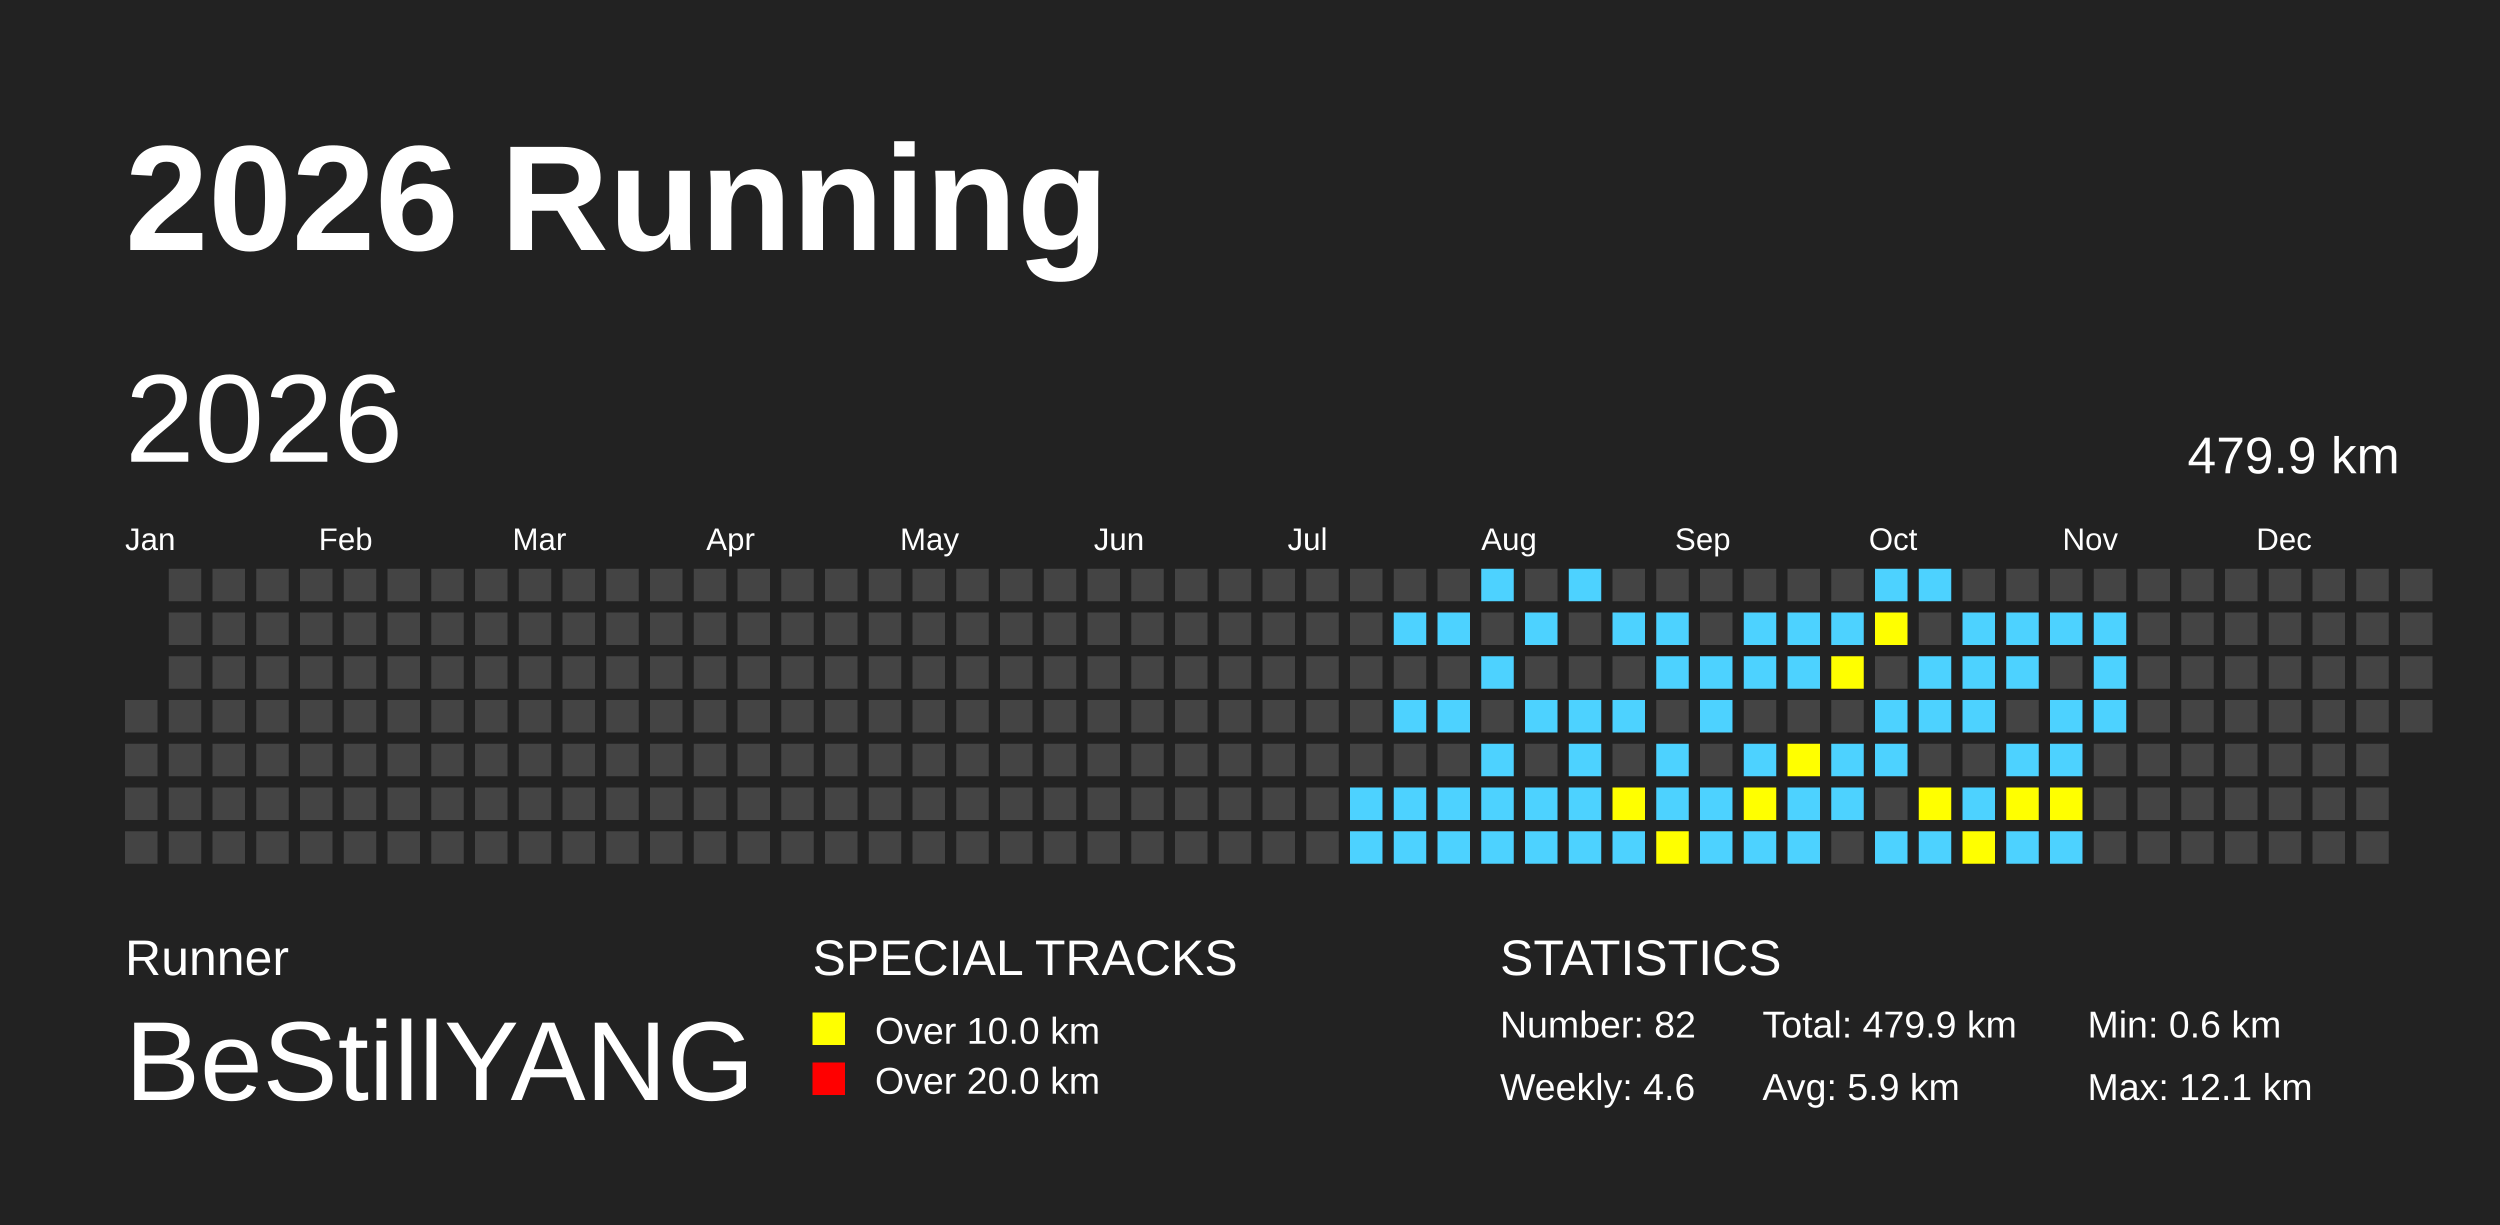
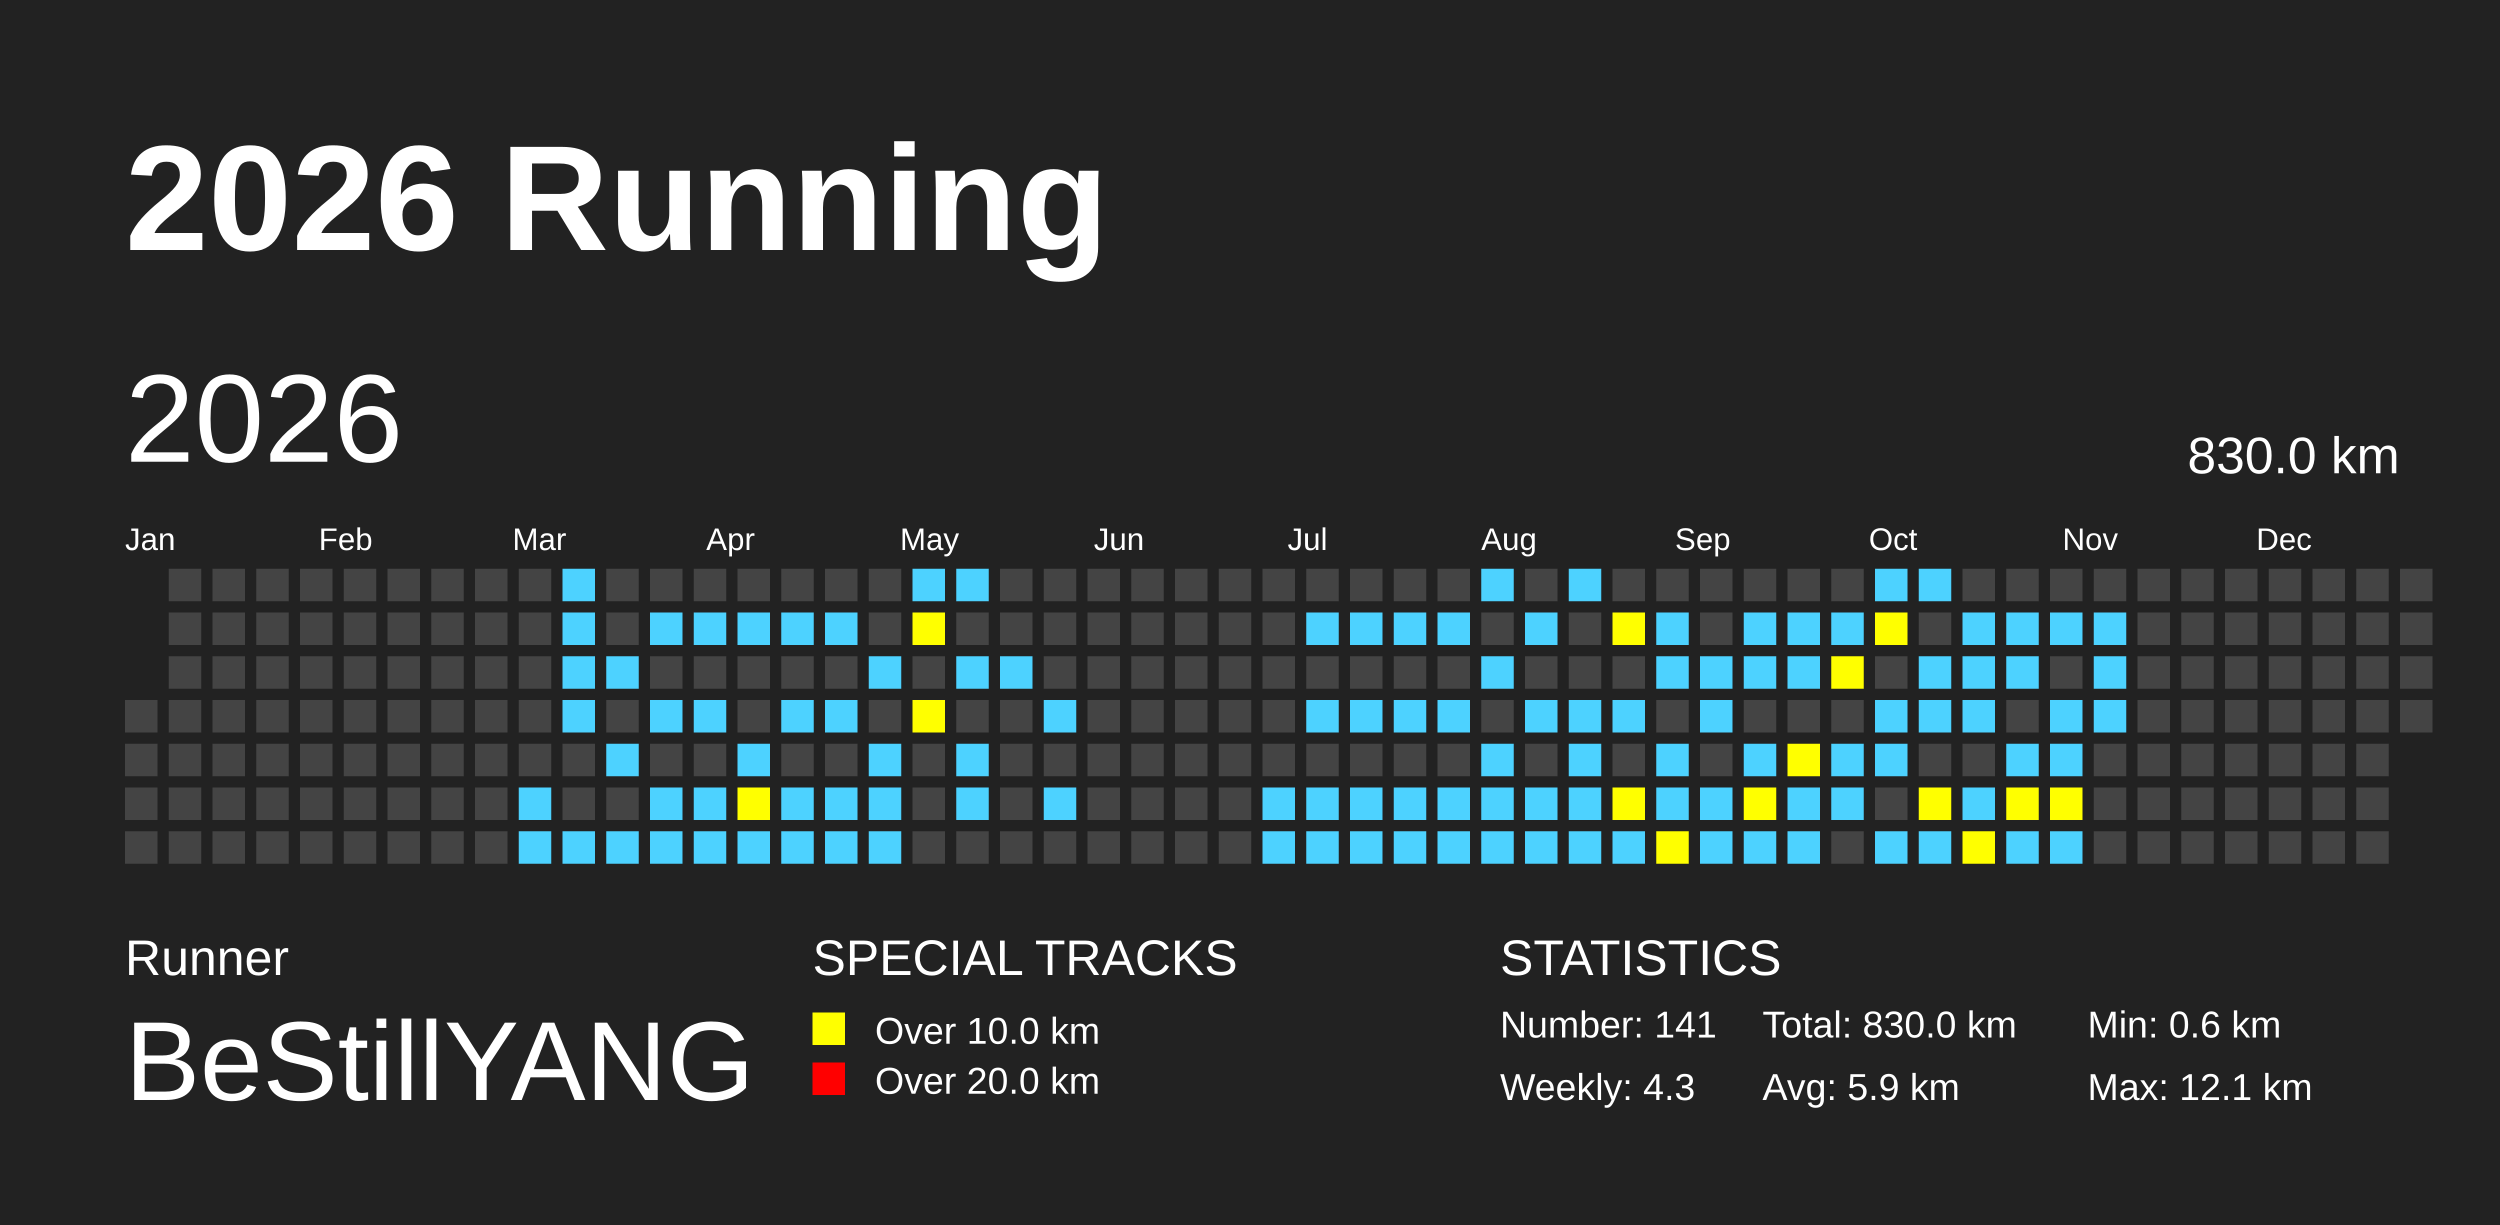
<svg xmlns="http://www.w3.org/2000/svg" baseProfile="full" height="98mm" version="1.1" viewBox="0,0,200,98" width="200mm">
  <defs>
    <pattern height="2" id="indoor-stripe" patternUnits="userSpaceOnUse" width="2">
      <line stroke="white" stroke-opacity="0.45" stroke-width="0.5" x1="0" x2="2" y1="2" y2="0" />
    </pattern>
  </defs>
  <rect fill="#222222" height="98" width="200" x="0" y="0" />
  <text fill="#FFFFFF" style="font-size:12px; font-family:Arial; font-weight:bold;" x="10" y="20">2026 Running</text>
  <text fill="#FFFFFF" style="font-size:4px; font-family:Arial" x="10" y="78">Runner</text>
  <text fill="#FFFFFF" style="font-size:9px; font-family:Arial" x="10" y="88">BeStillYANG</text>
  <text fill="#FFFFFF" style="font-size:4px; font-family:Arial" x="65" y="78">SPECIAL TRACKS</text>
  <rect fill="yellow" height="2.6" width="2.6" x="65" y="81" />
  <text fill="#FFFFFF" style="font-size:3px; font-family:Arial" x="70" y="83.5">Over 10.0 km</text>
  <rect fill="red" height="2.6" width="2.6" x="65" y="85" />
  <text fill="#FFFFFF" style="font-size:3px; font-family:Arial" x="70" y="87.5">Over 20.0 km</text>
  <text fill="#FFFFFF" style="font-size:4px; font-family:Arial" x="120" y="78">STATISTICS</text>
-   <text fill="#FFFFFF" style="font-size:3px; font-family:Arial" x="120" y="83">Number: 82</text>
-   <text fill="#FFFFFF" style="font-size:3px; font-family:Arial" x="120" y="88">Weekly: 4.6</text>
-   <text fill="#FFFFFF" style="font-size:3px; font-family:Arial" x="141" y="83">Total: 479.9 km</text>
+   <text fill="#FFFFFF" style="font-size:3px; font-family:Arial" x="120" y="83">Number: 141</text>
+   <text fill="#FFFFFF" style="font-size:3px; font-family:Arial" x="120" y="88">Weekly: 4.3</text>
+   <text fill="#FFFFFF" style="font-size:3px; font-family:Arial" x="141" y="83">Total: 830.0 km</text>
  <text fill="#FFFFFF" style="font-size:3px; font-family:Arial" x="141" y="88">Avg: 5.9 km</text>
  <text fill="#FFFFFF" style="font-size:3px; font-family:Arial" x="167" y="83">Min: 0.6 km</text>
  <text fill="#FFFFFF" style="font-size:3px; font-family:Arial" x="167" y="88">Max: 12.1 km</text>
  <text dominant-baseline="hanging" fill="#FFFFFF" style="font-size:10.0px; font-family:Arial;" x="10" y="30">2026</text>
-   <text dominant-baseline="hanging" fill="#FFFFFF" style="font-size:4.125px; font-family:Arial;" x="175" y="35">479.9 km</text>
+   <text dominant-baseline="hanging" fill="#FFFFFF" style="font-size:4.125px; font-family:Arial;" x="175" y="35">830.0 km</text>
  <text fill="#FFFFFF" style="font-size:2.5px; font-family:Arial" x="10.0" y="44">Jan</text>
  <text fill="#FFFFFF" style="font-size:2.5px; font-family:Arial" x="25.5" y="44">Feb</text>
  <text fill="#FFFFFF" style="font-size:2.5px; font-family:Arial" x="41.0" y="44">Mar</text>
  <text fill="#FFFFFF" style="font-size:2.5px; font-family:Arial" x="56.5" y="44">Apr</text>
  <text fill="#FFFFFF" style="font-size:2.5px; font-family:Arial" x="72.0" y="44">May</text>
  <text fill="#FFFFFF" style="font-size:2.5px; font-family:Arial" x="87.5" y="44">Jun</text>
  <text fill="#FFFFFF" style="font-size:2.5px; font-family:Arial" x="103.0" y="44">Jul</text>
  <text fill="#FFFFFF" style="font-size:2.5px; font-family:Arial" x="118.5" y="44">Aug</text>
  <text fill="#FFFFFF" style="font-size:2.5px; font-family:Arial" x="134.0" y="44">Sep</text>
  <text fill="#FFFFFF" style="font-size:2.5px; font-family:Arial" x="149.5" y="44">Oct</text>
  <text fill="#FFFFFF" style="font-size:2.5px; font-family:Arial" x="165.0" y="44">Nov</text>
  <text fill="#FFFFFF" style="font-size:2.5px; font-family:Arial" x="180.5" y="44">Dec</text>
  <rect fill="#444444" height="2.6" width="2.6" x="10.0" y="56.0" />
  <rect fill="#444444" height="2.6" width="2.6" x="10.0" y="59.5" />
  <rect fill="#444444" height="2.6" width="2.6" x="10.0" y="63.0" />
  <rect fill="#444444" height="2.6" width="2.6" x="10.0" y="66.5" />
  <rect fill="#444444" height="2.6" width="2.6" x="13.5" y="45.5" />
  <rect fill="#444444" height="2.6" width="2.6" x="13.5" y="49.0" />
  <rect fill="#444444" height="2.6" width="2.6" x="13.5" y="52.5" />
  <rect fill="#444444" height="2.6" width="2.6" x="13.5" y="56.0" />
  <rect fill="#444444" height="2.6" width="2.6" x="13.5" y="59.5" />
  <rect fill="#444444" height="2.6" width="2.6" x="13.5" y="63.0" />
  <rect fill="#444444" height="2.6" width="2.6" x="13.5" y="66.5" />
  <rect fill="#444444" height="2.6" width="2.6" x="17.0" y="45.5" />
  <rect fill="#444444" height="2.6" width="2.6" x="17.0" y="49.0" />
  <rect fill="#444444" height="2.6" width="2.6" x="17.0" y="52.5" />
  <rect fill="#444444" height="2.6" width="2.6" x="17.0" y="56.0" />
  <rect fill="#444444" height="2.6" width="2.6" x="17.0" y="59.5" />
  <rect fill="#444444" height="2.6" width="2.6" x="17.0" y="63.0" />
  <rect fill="#444444" height="2.6" width="2.6" x="17.0" y="66.5" />
  <rect fill="#444444" height="2.6" width="2.6" x="20.5" y="45.5" />
  <rect fill="#444444" height="2.6" width="2.6" x="20.5" y="49.0" />
  <rect fill="#444444" height="2.6" width="2.6" x="20.5" y="52.5" />
  <rect fill="#444444" height="2.6" width="2.6" x="20.5" y="56.0" />
  <rect fill="#444444" height="2.6" width="2.6" x="20.5" y="59.5" />
  <rect fill="#444444" height="2.6" width="2.6" x="20.5" y="63.0" />
  <rect fill="#444444" height="2.6" width="2.6" x="20.5" y="66.5" />
  <rect fill="#444444" height="2.6" width="2.6" x="24.0" y="45.5" />
  <rect fill="#444444" height="2.6" width="2.6" x="24.0" y="49.0" />
  <rect fill="#444444" height="2.6" width="2.6" x="24.0" y="52.5" />
  <rect fill="#444444" height="2.6" width="2.6" x="24.0" y="56.0" />
  <rect fill="#444444" height="2.6" width="2.6" x="24.0" y="59.5" />
  <rect fill="#444444" height="2.6" width="2.6" x="24.0" y="63.0" />
  <rect fill="#444444" height="2.6" width="2.6" x="24.0" y="66.5" />
  <rect fill="#444444" height="2.6" width="2.6" x="27.5" y="45.5" />
  <rect fill="#444444" height="2.6" width="2.6" x="27.5" y="49.0" />
  <rect fill="#444444" height="2.6" width="2.6" x="27.5" y="52.5" />
  <rect fill="#444444" height="2.6" width="2.6" x="27.5" y="56.0" />
  <rect fill="#444444" height="2.6" width="2.6" x="27.5" y="59.5" />
  <rect fill="#444444" height="2.6" width="2.6" x="27.5" y="63.0" />
  <rect fill="#444444" height="2.6" width="2.6" x="27.5" y="66.5" />
  <rect fill="#444444" height="2.6" width="2.6" x="31.0" y="45.5" />
  <rect fill="#444444" height="2.6" width="2.6" x="31.0" y="49.0" />
  <rect fill="#444444" height="2.6" width="2.6" x="31.0" y="52.5" />
  <rect fill="#444444" height="2.6" width="2.6" x="31.0" y="56.0" />
  <rect fill="#444444" height="2.6" width="2.6" x="31.0" y="59.5" />
  <rect fill="#444444" height="2.6" width="2.6" x="31.0" y="63.0" />
  <rect fill="#444444" height="2.6" width="2.6" x="31.0" y="66.5" />
  <rect fill="#444444" height="2.6" width="2.6" x="34.5" y="45.5" />
  <rect fill="#444444" height="2.6" width="2.6" x="34.5" y="49.0" />
  <rect fill="#444444" height="2.6" width="2.6" x="34.5" y="52.5" />
  <rect fill="#444444" height="2.6" width="2.6" x="34.5" y="56.0" />
  <rect fill="#444444" height="2.6" width="2.6" x="34.5" y="59.5" />
  <rect fill="#444444" height="2.6" width="2.6" x="34.5" y="63.0" />
  <rect fill="#444444" height="2.6" width="2.6" x="34.5" y="66.5" />
  <rect fill="#444444" height="2.6" width="2.6" x="38.0" y="45.5" />
  <rect fill="#444444" height="2.6" width="2.6" x="38.0" y="49.0" />
  <rect fill="#444444" height="2.6" width="2.6" x="38.0" y="52.5" />
  <rect fill="#444444" height="2.6" width="2.6" x="38.0" y="56.0" />
  <rect fill="#444444" height="2.6" width="2.6" x="38.0" y="59.5" />
  <rect fill="#444444" height="2.6" width="2.6" x="38.0" y="63.0" />
  <rect fill="#444444" height="2.6" width="2.6" x="38.0" y="66.5" />
  <rect fill="#444444" height="2.6" width="2.6" x="41.5" y="45.5" />
  <rect fill="#444444" height="2.6" width="2.6" x="41.5" y="49.0" />
  <rect fill="#444444" height="2.6" width="2.6" x="41.5" y="52.5" />
  <rect fill="#444444" height="2.6" width="2.6" x="41.5" y="56.0" />
  <rect fill="#444444" height="2.6" width="2.6" x="41.5" y="59.5" />
-   <rect fill="#444444" height="2.6" width="2.6" x="41.5" y="63.0" />
-   <rect fill="#444444" height="2.6" width="2.6" x="41.5" y="66.5" />
-   <rect fill="#444444" height="2.6" width="2.6" x="45.0" y="45.5" />
-   <rect fill="#444444" height="2.6" width="2.6" x="45.0" y="49.0" />
-   <rect fill="#444444" height="2.6" width="2.6" x="45.0" y="52.5" />
-   <rect fill="#444444" height="2.6" width="2.6" x="45.0" y="56.0" />
+   <rect fill="#4DD2FF" height="2.6" width="2.6" x="41.5" y="63.0" />
+   <rect fill="#4DD2FF" height="2.6" width="2.6" x="41.5" y="66.5" />
+   <rect fill="#4DD2FF" height="2.6" width="2.6" x="45.0" y="45.5" />
+   <rect fill="#4DD2FF" height="2.6" width="2.6" x="45.0" y="49.0" />
+   <rect fill="#4DD2FF" height="2.6" width="2.6" x="45.0" y="52.5" />
+   <rect fill="#4DD2FF" height="2.6" width="2.6" x="45.0" y="56.0" />
  <rect fill="#444444" height="2.6" width="2.6" x="45.0" y="59.5" />
  <rect fill="#444444" height="2.6" width="2.6" x="45.0" y="63.0" />
-   <rect fill="#444444" height="2.6" width="2.6" x="45.0" y="66.5" />
+   <rect fill="#4DD2FF" height="2.6" width="2.6" x="45.0" y="66.5" />
  <rect fill="#444444" height="2.6" width="2.6" x="48.5" y="45.5" />
  <rect fill="#444444" height="2.6" width="2.6" x="48.5" y="49.0" />
-   <rect fill="#444444" height="2.6" width="2.6" x="48.5" y="52.5" />
+   <rect fill="#4DD2FF" height="2.6" width="2.6" x="48.5" y="52.5" />
  <rect fill="#444444" height="2.6" width="2.6" x="48.5" y="56.0" />
-   <rect fill="#444444" height="2.6" width="2.6" x="48.5" y="59.5" />
+   <rect fill="#4DD2FF" height="2.6" width="2.6" x="48.5" y="59.5" />
  <rect fill="#444444" height="2.6" width="2.6" x="48.5" y="63.0" />
-   <rect fill="#444444" height="2.6" width="2.6" x="48.5" y="66.5" />
+   <rect fill="#4DD2FF" height="2.6" width="2.6" x="48.5" y="66.5" />
  <rect fill="#444444" height="2.6" width="2.6" x="52.0" y="45.5" />
-   <rect fill="#444444" height="2.6" width="2.6" x="52.0" y="49.0" />
+   <rect fill="#4DD2FF" height="2.6" width="2.6" x="52.0" y="49.0" />
  <rect fill="#444444" height="2.6" width="2.6" x="52.0" y="52.5" />
-   <rect fill="#444444" height="2.6" width="2.6" x="52.0" y="56.0" />
+   <rect fill="#4DD2FF" height="2.6" width="2.6" x="52.0" y="56.0" />
  <rect fill="#444444" height="2.6" width="2.6" x="52.0" y="59.5" />
-   <rect fill="#444444" height="2.6" width="2.6" x="52.0" y="63.0" />
-   <rect fill="#444444" height="2.6" width="2.6" x="52.0" y="66.5" />
+   <rect fill="#4DD2FF" height="2.6" width="2.6" x="52.0" y="63.0" />
+   <rect fill="#4DD2FF" height="2.6" width="2.6" x="52.0" y="66.5" />
  <rect fill="#444444" height="2.6" width="2.6" x="55.5" y="45.5" />
-   <rect fill="#444444" height="2.6" width="2.6" x="55.5" y="49.0" />
+   <rect fill="#4DD2FF" height="2.6" width="2.6" x="55.5" y="49.0" />
  <rect fill="#444444" height="2.6" width="2.6" x="55.5" y="52.5" />
-   <rect fill="#444444" height="2.6" width="2.6" x="55.5" y="56.0" />
+   <rect fill="#4DD2FF" height="2.6" width="2.6" x="55.5" y="56.0" />
  <rect fill="#444444" height="2.6" width="2.6" x="55.5" y="59.5" />
-   <rect fill="#444444" height="2.6" width="2.6" x="55.5" y="63.0" />
-   <rect fill="#444444" height="2.6" width="2.6" x="55.5" y="66.5" />
+   <rect fill="#4DD2FF" height="2.6" width="2.6" x="55.5" y="63.0" />
+   <rect fill="#4DD2FF" height="2.6" width="2.6" x="55.5" y="66.5" />
  <rect fill="#444444" height="2.6" width="2.6" x="59.0" y="45.5" />
-   <rect fill="#444444" height="2.6" width="2.6" x="59.0" y="49.0" />
+   <rect fill="#4DD2FF" height="2.6" width="2.6" x="59.0" y="49.0" />
  <rect fill="#444444" height="2.6" width="2.6" x="59.0" y="52.5" />
  <rect fill="#444444" height="2.6" width="2.6" x="59.0" y="56.0" />
-   <rect fill="#444444" height="2.6" width="2.6" x="59.0" y="59.5" />
-   <rect fill="#444444" height="2.6" width="2.6" x="59.0" y="63.0" />
-   <rect fill="#444444" height="2.6" width="2.6" x="59.0" y="66.5" />
+   <rect fill="#4DD2FF" height="2.6" width="2.6" x="59.0" y="59.5" />
+   <rect fill="yellow" height="2.6" width="2.6" x="59.0" y="63.0" />
+   <rect fill="#4DD2FF" height="2.6" width="2.6" x="59.0" y="66.5" />
  <rect fill="#444444" height="2.6" width="2.6" x="62.5" y="45.5" />
-   <rect fill="#444444" height="2.6" width="2.6" x="62.5" y="49.0" />
+   <rect fill="#4DD2FF" height="2.6" width="2.6" x="62.5" y="49.0" />
  <rect fill="#444444" height="2.6" width="2.6" x="62.5" y="52.5" />
-   <rect fill="#444444" height="2.6" width="2.6" x="62.5" y="56.0" />
+   <rect fill="#4DD2FF" height="2.6" width="2.6" x="62.5" y="56.0" />
  <rect fill="#444444" height="2.6" width="2.6" x="62.5" y="59.5" />
-   <rect fill="#444444" height="2.6" width="2.6" x="62.5" y="63.0" />
-   <rect fill="#444444" height="2.6" width="2.6" x="62.5" y="66.5" />
+   <rect fill="#4DD2FF" height="2.6" width="2.6" x="62.5" y="63.0" />
+   <rect fill="#4DD2FF" height="2.6" width="2.6" x="62.5" y="66.5" />
  <rect fill="#444444" height="2.6" width="2.6" x="66.0" y="45.5" />
-   <rect fill="#444444" height="2.6" width="2.6" x="66.0" y="49.0" />
+   <rect fill="#4DD2FF" height="2.6" width="2.6" x="66.0" y="49.0" />
  <rect fill="#444444" height="2.6" width="2.6" x="66.0" y="52.5" />
-   <rect fill="#444444" height="2.6" width="2.6" x="66.0" y="56.0" />
+   <rect fill="#4DD2FF" height="2.6" width="2.6" x="66.0" y="56.0" />
  <rect fill="#444444" height="2.6" width="2.6" x="66.0" y="59.5" />
-   <rect fill="#444444" height="2.6" width="2.6" x="66.0" y="63.0" />
-   <rect fill="#444444" height="2.6" width="2.6" x="66.0" y="66.5" />
+   <rect fill="#4DD2FF" height="2.6" width="2.6" x="66.0" y="63.0" />
+   <rect fill="#4DD2FF" height="2.6" width="2.6" x="66.0" y="66.5" />
  <rect fill="#444444" height="2.6" width="2.6" x="69.5" y="45.5" />
  <rect fill="#444444" height="2.6" width="2.6" x="69.5" y="49.0" />
-   <rect fill="#444444" height="2.6" width="2.6" x="69.5" y="52.5" />
+   <rect fill="#4DD2FF" height="2.6" width="2.6" x="69.5" y="52.5" />
  <rect fill="#444444" height="2.6" width="2.6" x="69.5" y="56.0" />
-   <rect fill="#444444" height="2.6" width="2.6" x="69.5" y="59.5" />
-   <rect fill="#444444" height="2.6" width="2.6" x="69.5" y="63.0" />
-   <rect fill="#444444" height="2.6" width="2.6" x="69.5" y="66.5" />
-   <rect fill="#444444" height="2.6" width="2.6" x="73.0" y="45.5" />
-   <rect fill="#444444" height="2.6" width="2.6" x="73.0" y="49.0" />
+   <rect fill="#4DD2FF" height="2.6" width="2.6" x="69.5" y="59.5" />
+   <rect fill="#4DD2FF" height="2.6" width="2.6" x="69.5" y="63.0" />
+   <rect fill="#4DD2FF" height="2.6" width="2.6" x="69.5" y="66.5" />
+   <rect fill="#4DD2FF" height="2.6" width="2.6" x="73.0" y="45.5" />
+   <rect fill="yellow" height="2.6" width="2.6" x="73.0" y="49.0" />
  <rect fill="#444444" height="2.6" width="2.6" x="73.0" y="52.5" />
-   <rect fill="#444444" height="2.6" width="2.6" x="73.0" y="56.0" />
+   <rect fill="yellow" height="2.6" width="2.6" x="73.0" y="56.0" />
  <rect fill="#444444" height="2.6" width="2.6" x="73.0" y="59.5" />
  <rect fill="#444444" height="2.6" width="2.6" x="73.0" y="63.0" />
  <rect fill="#444444" height="2.6" width="2.6" x="73.0" y="66.5" />
-   <rect fill="#444444" height="2.6" width="2.6" x="76.5" y="45.5" />
+   <rect fill="#4DD2FF" height="2.6" width="2.6" x="76.5" y="45.5" />
  <rect fill="#444444" height="2.6" width="2.6" x="76.5" y="49.0" />
-   <rect fill="#444444" height="2.6" width="2.6" x="76.5" y="52.5" />
+   <rect fill="#4DD2FF" height="2.6" width="2.6" x="76.5" y="52.5" />
  <rect fill="#444444" height="2.6" width="2.6" x="76.5" y="56.0" />
-   <rect fill="#444444" height="2.6" width="2.6" x="76.5" y="59.5" />
-   <rect fill="#444444" height="2.6" width="2.6" x="76.5" y="63.0" />
+   <rect fill="#4DD2FF" height="2.6" width="2.6" x="76.5" y="59.5" />
+   <rect fill="#4DD2FF" height="2.6" width="2.6" x="76.5" y="63.0" />
  <rect fill="#444444" height="2.6" width="2.6" x="76.5" y="66.5" />
  <rect fill="#444444" height="2.6" width="2.6" x="80.0" y="45.5" />
  <rect fill="#444444" height="2.6" width="2.6" x="80.0" y="49.0" />
-   <rect fill="#444444" height="2.6" width="2.6" x="80.0" y="52.5" />
+   <rect fill="#4DD2FF" height="2.6" width="2.6" x="80.0" y="52.5" />
  <rect fill="#444444" height="2.6" width="2.6" x="80.0" y="56.0" />
  <rect fill="#444444" height="2.6" width="2.6" x="80.0" y="59.5" />
  <rect fill="#444444" height="2.6" width="2.6" x="80.0" y="63.0" />
  <rect fill="#444444" height="2.6" width="2.6" x="80.0" y="66.5" />
  <rect fill="#444444" height="2.6" width="2.6" x="83.5" y="45.5" />
  <rect fill="#444444" height="2.6" width="2.6" x="83.5" y="49.0" />
  <rect fill="#444444" height="2.6" width="2.6" x="83.5" y="52.5" />
-   <rect fill="#444444" height="2.6" width="2.6" x="83.5" y="56.0" />
+   <rect fill="#4DD2FF" height="2.6" width="2.6" x="83.5" y="56.0" />
  <rect fill="#444444" height="2.6" width="2.6" x="83.5" y="59.5" />
-   <rect fill="#444444" height="2.6" width="2.6" x="83.5" y="63.0" />
+   <rect fill="#4DD2FF" height="2.6" width="2.6" x="83.5" y="63.0" />
  <rect fill="#444444" height="2.6" width="2.6" x="83.5" y="66.5" />
  <rect fill="#444444" height="2.6" width="2.6" x="87.0" y="45.5" />
  <rect fill="#444444" height="2.6" width="2.6" x="87.0" y="49.0" />
  <rect fill="#444444" height="2.6" width="2.6" x="87.0" y="52.5" />
  <rect fill="#444444" height="2.6" width="2.6" x="87.0" y="56.0" />
  <rect fill="#444444" height="2.6" width="2.6" x="87.0" y="59.5" />
  <rect fill="#444444" height="2.6" width="2.6" x="87.0" y="63.0" />
  <rect fill="#444444" height="2.6" width="2.6" x="87.0" y="66.5" />
  <rect fill="#444444" height="2.6" width="2.6" x="90.5" y="45.5" />
  <rect fill="#444444" height="2.6" width="2.6" x="90.5" y="49.0" />
  <rect fill="#444444" height="2.6" width="2.6" x="90.5" y="52.5" />
  <rect fill="#444444" height="2.6" width="2.6" x="90.5" y="56.0" />
  <rect fill="#444444" height="2.6" width="2.6" x="90.5" y="59.5" />
  <rect fill="#444444" height="2.6" width="2.6" x="90.5" y="63.0" />
  <rect fill="#444444" height="2.6" width="2.6" x="90.5" y="66.5" />
  <rect fill="#444444" height="2.6" width="2.6" x="94.0" y="45.5" />
  <rect fill="#444444" height="2.6" width="2.6" x="94.0" y="49.0" />
  <rect fill="#444444" height="2.6" width="2.6" x="94.0" y="52.5" />
  <rect fill="#444444" height="2.6" width="2.6" x="94.0" y="56.0" />
  <rect fill="#444444" height="2.6" width="2.6" x="94.0" y="59.5" />
  <rect fill="#444444" height="2.6" width="2.6" x="94.0" y="63.0" />
  <rect fill="#444444" height="2.6" width="2.6" x="94.0" y="66.5" />
  <rect fill="#444444" height="2.6" width="2.6" x="97.5" y="45.5" />
  <rect fill="#444444" height="2.6" width="2.6" x="97.5" y="49.0" />
  <rect fill="#444444" height="2.6" width="2.6" x="97.5" y="52.5" />
  <rect fill="#444444" height="2.6" width="2.6" x="97.5" y="56.0" />
  <rect fill="#444444" height="2.6" width="2.6" x="97.5" y="59.5" />
  <rect fill="#444444" height="2.6" width="2.6" x="97.5" y="63.0" />
  <rect fill="#444444" height="2.6" width="2.6" x="97.5" y="66.5" />
  <rect fill="#444444" height="2.6" width="2.6" x="101.0" y="45.5" />
  <rect fill="#444444" height="2.6" width="2.6" x="101.0" y="49.0" />
  <rect fill="#444444" height="2.6" width="2.6" x="101.0" y="52.5" />
  <rect fill="#444444" height="2.6" width="2.6" x="101.0" y="56.0" />
  <rect fill="#444444" height="2.6" width="2.6" x="101.0" y="59.5" />
-   <rect fill="#444444" height="2.6" width="2.6" x="101.0" y="63.0" />
-   <rect fill="#444444" height="2.6" width="2.6" x="101.0" y="66.5" />
+   <rect fill="#4DD2FF" height="2.6" width="2.6" x="101.0" y="63.0" />
+   <rect fill="#4DD2FF" height="2.6" width="2.6" x="101.0" y="66.5" />
  <rect fill="#444444" height="2.6" width="2.6" x="104.5" y="45.5" />
-   <rect fill="#444444" height="2.6" width="2.6" x="104.5" y="49.0" />
+   <rect fill="#4DD2FF" height="2.6" width="2.6" x="104.5" y="49.0" />
  <rect fill="#444444" height="2.6" width="2.6" x="104.5" y="52.5" />
-   <rect fill="#444444" height="2.6" width="2.6" x="104.5" y="56.0" />
+   <rect fill="#4DD2FF" height="2.6" width="2.6" x="104.5" y="56.0" />
  <rect fill="#444444" height="2.6" width="2.6" x="104.5" y="59.5" />
-   <rect fill="#444444" height="2.6" width="2.6" x="104.5" y="63.0" />
-   <rect fill="#444444" height="2.6" width="2.6" x="104.5" y="66.5" />
+   <rect fill="#4DD2FF" height="2.6" width="2.6" x="104.5" y="63.0" />
+   <rect fill="#4DD2FF" height="2.6" width="2.6" x="104.5" y="66.5" />
  <rect fill="#444444" height="2.6" width="2.6" x="108.0" y="45.5" />
-   <rect fill="#444444" height="2.6" width="2.6" x="108.0" y="49.0" />
+   <rect fill="#4DD2FF" height="2.6" width="2.6" x="108.0" y="49.0" />
  <rect fill="#444444" height="2.6" width="2.6" x="108.0" y="52.5" />
-   <rect fill="#444444" height="2.6" width="2.6" x="108.0" y="56.0" />
+   <rect fill="#4DD2FF" height="2.6" width="2.6" x="108.0" y="56.0" />
  <rect fill="#444444" height="2.6" width="2.6" x="108.0" y="59.5" />
  <rect fill="#4DD2FF" height="2.6" width="2.6" x="108.0" y="63.0" />
  <rect fill="#4DD2FF" height="2.6" width="2.6" x="108.0" y="66.5" />
  <rect fill="#444444" height="2.6" width="2.6" x="111.5" y="45.5" />
  <rect fill="#4DD2FF" height="2.6" width="2.6" x="111.5" y="49.0" />
  <rect fill="#444444" height="2.6" width="2.6" x="111.5" y="52.5" />
  <rect fill="#4DD2FF" height="2.6" width="2.6" x="111.5" y="56.0" />
  <rect fill="#444444" height="2.6" width="2.6" x="111.5" y="59.5" />
  <rect fill="#4DD2FF" height="2.6" width="2.6" x="111.5" y="63.0" />
  <rect fill="#4DD2FF" height="2.6" width="2.6" x="111.5" y="66.5" />
  <rect fill="#444444" height="2.6" width="2.6" x="115.0" y="45.5" />
  <rect fill="#4DD2FF" height="2.6" width="2.6" x="115.0" y="49.0" />
  <rect fill="#444444" height="2.6" width="2.6" x="115.0" y="52.5" />
  <rect fill="#4DD2FF" height="2.6" width="2.6" x="115.0" y="56.0" />
  <rect fill="#444444" height="2.6" width="2.6" x="115.0" y="59.5" />
  <rect fill="#4DD2FF" height="2.6" width="2.6" x="115.0" y="63.0" />
  <rect fill="#4DD2FF" height="2.6" width="2.6" x="115.0" y="66.5" />
  <rect fill="#4DD2FF" height="2.6" width="2.6" x="118.5" y="45.5" />
  <rect fill="#444444" height="2.6" width="2.6" x="118.5" y="49.0" />
  <rect fill="#4DD2FF" height="2.6" width="2.6" x="118.5" y="52.5" />
  <rect fill="#444444" height="2.6" width="2.6" x="118.5" y="56.0" />
  <rect fill="#4DD2FF" height="2.6" width="2.6" x="118.5" y="59.5" />
  <rect fill="#4DD2FF" height="2.6" width="2.6" x="118.5" y="63.0" />
  <rect fill="#4DD2FF" height="2.6" width="2.6" x="118.5" y="66.5" />
  <rect fill="#444444" height="2.6" width="2.6" x="122.0" y="45.5" />
  <rect fill="#4DD2FF" height="2.6" width="2.6" x="122.0" y="49.0" />
  <rect fill="#444444" height="2.6" width="2.6" x="122.0" y="52.5" />
  <rect fill="#4DD2FF" height="2.6" width="2.6" x="122.0" y="56.0" />
  <rect fill="#444444" height="2.6" width="2.6" x="122.0" y="59.5" />
  <rect fill="#4DD2FF" height="2.6" width="2.6" x="122.0" y="63.0" />
  <rect fill="#4DD2FF" height="2.6" width="2.6" x="122.0" y="66.5" />
  <rect fill="#4DD2FF" height="2.6" width="2.6" x="125.5" y="45.5" />
  <rect fill="#444444" height="2.6" width="2.6" x="125.5" y="49.0" />
  <rect fill="#444444" height="2.6" width="2.6" x="125.5" y="52.5" />
  <rect fill="#4DD2FF" height="2.6" width="2.6" x="125.5" y="56.0" />
  <rect fill="#4DD2FF" height="2.6" width="2.6" x="125.5" y="59.5" />
  <rect fill="#4DD2FF" height="2.6" width="2.6" x="125.5" y="63.0" />
  <rect fill="#4DD2FF" height="2.6" width="2.6" x="125.5" y="66.5" />
  <rect fill="#444444" height="2.6" width="2.6" x="129.0" y="45.5" />
-   <rect fill="#4DD2FF" height="2.6" width="2.6" x="129.0" y="49.0" />
+   <rect fill="yellow" height="2.6" width="2.6" x="129.0" y="49.0" />
  <rect fill="#444444" height="2.6" width="2.6" x="129.0" y="52.5" />
  <rect fill="#4DD2FF" height="2.6" width="2.6" x="129.0" y="56.0" />
  <rect fill="#444444" height="2.6" width="2.6" x="129.0" y="59.5" />
  <rect fill="yellow" height="2.6" width="2.6" x="129.0" y="63.0" />
  <rect fill="#4DD2FF" height="2.6" width="2.6" x="129.0" y="66.5" />
  <rect fill="#444444" height="2.6" width="2.6" x="132.5" y="45.5" />
  <rect fill="#4DD2FF" height="2.6" width="2.6" x="132.5" y="49.0" />
  <rect fill="#4DD2FF" height="2.6" width="2.6" x="132.5" y="52.5" />
  <rect fill="#444444" height="2.6" width="2.6" x="132.5" y="56.0" />
  <rect fill="#4DD2FF" height="2.6" width="2.6" x="132.5" y="59.5" />
  <rect fill="#4DD2FF" height="2.6" width="2.6" x="132.5" y="63.0" />
  <rect fill="yellow" height="2.6" width="2.6" x="132.5" y="66.5" />
  <rect fill="#444444" height="2.6" width="2.6" x="136.0" y="45.5" />
  <rect fill="#444444" height="2.6" width="2.6" x="136.0" y="49.0" />
  <rect fill="#4DD2FF" height="2.6" width="2.6" x="136.0" y="52.5" />
  <rect fill="#4DD2FF" height="2.6" width="2.6" x="136.0" y="56.0" />
  <rect fill="#444444" height="2.6" width="2.6" x="136.0" y="59.5" />
  <rect fill="#4DD2FF" height="2.6" width="2.6" x="136.0" y="63.0" />
  <rect fill="#4DD2FF" height="2.6" width="2.6" x="136.0" y="66.5" />
  <rect fill="#444444" height="2.6" width="2.6" x="139.5" y="45.5" />
  <rect fill="#4DD2FF" height="2.6" width="2.6" x="139.5" y="49.0" />
  <rect fill="#4DD2FF" height="2.6" width="2.6" x="139.5" y="52.5" />
  <rect fill="#444444" height="2.6" width="2.6" x="139.5" y="56.0" />
  <rect fill="#4DD2FF" height="2.6" width="2.6" x="139.5" y="59.5" />
  <rect fill="yellow" height="2.6" width="2.6" x="139.5" y="63.0" />
  <rect fill="#4DD2FF" height="2.6" width="2.6" x="139.5" y="66.5" />
  <rect fill="#444444" height="2.6" width="2.6" x="143.0" y="45.5" />
  <rect fill="#4DD2FF" height="2.6" width="2.6" x="143.0" y="49.0" />
  <rect fill="#4DD2FF" height="2.6" width="2.6" x="143.0" y="52.5" />
  <rect fill="#444444" height="2.6" width="2.6" x="143.0" y="56.0" />
  <rect fill="yellow" height="2.6" width="2.6" x="143.0" y="59.5" />
  <rect fill="#4DD2FF" height="2.6" width="2.6" x="143.0" y="63.0" />
  <rect fill="#4DD2FF" height="2.6" width="2.6" x="143.0" y="66.5" />
  <rect fill="#444444" height="2.6" width="2.6" x="146.5" y="45.5" />
  <rect fill="#4DD2FF" height="2.6" width="2.6" x="146.5" y="49.0" />
  <rect fill="yellow" height="2.6" width="2.6" x="146.5" y="52.5" />
  <rect fill="#444444" height="2.6" width="2.6" x="146.5" y="56.0" />
  <rect fill="#4DD2FF" height="2.6" width="2.6" x="146.5" y="59.5" />
  <rect fill="#4DD2FF" height="2.6" width="2.6" x="146.5" y="63.0" />
  <rect fill="#444444" height="2.6" width="2.6" x="146.5" y="66.5" />
  <rect fill="#4DD2FF" height="2.6" width="2.6" x="150.0" y="45.5" />
  <rect fill="yellow" height="2.6" width="2.6" x="150.0" y="49.0" />
  <rect fill="#444444" height="2.6" width="2.6" x="150.0" y="52.5" />
  <rect fill="#4DD2FF" height="2.6" width="2.6" x="150.0" y="56.0" />
  <rect fill="#4DD2FF" height="2.6" width="2.6" x="150.0" y="59.5" />
  <rect fill="#444444" height="2.6" width="2.6" x="150.0" y="63.0" />
  <rect fill="#4DD2FF" height="2.6" width="2.6" x="150.0" y="66.5" />
  <rect fill="#4DD2FF" height="2.6" width="2.6" x="153.5" y="45.5" />
  <rect fill="#444444" height="2.6" width="2.6" x="153.5" y="49.0" />
  <rect fill="#4DD2FF" height="2.6" width="2.6" x="153.5" y="52.5" />
  <rect fill="#4DD2FF" height="2.6" width="2.6" x="153.5" y="56.0" />
  <rect fill="#444444" height="2.6" width="2.6" x="153.5" y="59.5" />
  <rect fill="yellow" height="2.6" width="2.6" x="153.5" y="63.0" />
  <rect fill="#4DD2FF" height="2.6" width="2.6" x="153.5" y="66.5" />
  <rect fill="#444444" height="2.6" width="2.6" x="157.0" y="45.5" />
  <rect fill="#4DD2FF" height="2.6" width="2.6" x="157.0" y="49.0" />
  <rect fill="#4DD2FF" height="2.6" width="2.6" x="157.0" y="52.5" />
  <rect fill="#4DD2FF" height="2.6" width="2.6" x="157.0" y="56.0" />
  <rect fill="#444444" height="2.6" width="2.6" x="157.0" y="59.5" />
  <rect fill="#4DD2FF" height="2.6" width="2.6" x="157.0" y="63.0" />
  <rect fill="yellow" height="2.6" width="2.6" x="157.0" y="66.5" />
  <rect fill="#444444" height="2.6" width="2.6" x="160.5" y="45.5" />
  <rect fill="#4DD2FF" height="2.6" width="2.6" x="160.5" y="49.0" />
  <rect fill="#4DD2FF" height="2.6" width="2.6" x="160.5" y="52.5" />
  <rect fill="#444444" height="2.6" width="2.6" x="160.5" y="56.0" />
  <rect fill="#4DD2FF" height="2.6" width="2.6" x="160.5" y="59.5" />
  <rect fill="yellow" height="2.6" width="2.6" x="160.5" y="63.0" />
  <rect fill="#4DD2FF" height="2.6" width="2.6" x="160.5" y="66.5" />
  <rect fill="#444444" height="2.6" width="2.6" x="164.0" y="45.5" />
  <rect fill="#4DD2FF" height="2.6" width="2.6" x="164.0" y="49.0" />
  <rect fill="#444444" height="2.6" width="2.6" x="164.0" y="52.5" />
  <rect fill="#4DD2FF" height="2.6" width="2.6" x="164.0" y="56.0" />
  <rect fill="#4DD2FF" height="2.6" width="2.6" x="164.0" y="59.5" />
  <rect fill="yellow" height="2.6" width="2.6" x="164.0" y="63.0" />
  <rect fill="#4DD2FF" height="2.6" width="2.6" x="164.0" y="66.5" />
  <rect fill="#444444" height="2.6" width="2.6" x="167.5" y="45.5" />
  <rect fill="#4DD2FF" height="2.6" width="2.6" x="167.5" y="49.0" />
  <rect fill="#4DD2FF" height="2.6" width="2.6" x="167.5" y="52.5" />
  <rect fill="#4DD2FF" height="2.6" width="2.6" x="167.5" y="56.0" />
  <rect fill="#444444" height="2.6" width="2.6" x="167.5" y="59.5" />
  <rect fill="#444444" height="2.6" width="2.6" x="167.5" y="63.0" />
  <rect fill="#444444" height="2.6" width="2.6" x="167.5" y="66.5" />
  <rect fill="#444444" height="2.6" width="2.6" x="171.0" y="45.5" />
  <rect fill="#444444" height="2.6" width="2.6" x="171.0" y="49.0" />
  <rect fill="#444444" height="2.6" width="2.6" x="171.0" y="52.5" />
  <rect fill="#444444" height="2.6" width="2.6" x="171.0" y="56.0" />
  <rect fill="#444444" height="2.6" width="2.6" x="171.0" y="59.5" />
  <rect fill="#444444" height="2.6" width="2.6" x="171.0" y="63.0" />
  <rect fill="#444444" height="2.6" width="2.6" x="171.0" y="66.5" />
  <rect fill="#444444" height="2.6" width="2.6" x="174.5" y="45.5" />
  <rect fill="#444444" height="2.6" width="2.6" x="174.5" y="49.0" />
  <rect fill="#444444" height="2.6" width="2.6" x="174.5" y="52.5" />
  <rect fill="#444444" height="2.6" width="2.6" x="174.5" y="56.0" />
  <rect fill="#444444" height="2.6" width="2.6" x="174.5" y="59.5" />
  <rect fill="#444444" height="2.6" width="2.6" x="174.5" y="63.0" />
  <rect fill="#444444" height="2.6" width="2.6" x="174.5" y="66.5" />
  <rect fill="#444444" height="2.6" width="2.6" x="178.0" y="45.5" />
  <rect fill="#444444" height="2.6" width="2.6" x="178.0" y="49.0" />
  <rect fill="#444444" height="2.6" width="2.6" x="178.0" y="52.5" />
  <rect fill="#444444" height="2.6" width="2.6" x="178.0" y="56.0" />
  <rect fill="#444444" height="2.6" width="2.6" x="178.0" y="59.5" />
  <rect fill="#444444" height="2.6" width="2.6" x="178.0" y="63.0" />
  <rect fill="#444444" height="2.6" width="2.6" x="178.0" y="66.5" />
  <rect fill="#444444" height="2.6" width="2.6" x="181.5" y="45.5" />
  <rect fill="#444444" height="2.6" width="2.6" x="181.5" y="49.0" />
  <rect fill="#444444" height="2.6" width="2.6" x="181.5" y="52.5" />
  <rect fill="#444444" height="2.6" width="2.6" x="181.5" y="56.0" />
  <rect fill="#444444" height="2.6" width="2.6" x="181.5" y="59.5" />
  <rect fill="#444444" height="2.6" width="2.6" x="181.5" y="63.0" />
  <rect fill="#444444" height="2.6" width="2.6" x="181.5" y="66.5" />
  <rect fill="#444444" height="2.6" width="2.6" x="185.0" y="45.5" />
  <rect fill="#444444" height="2.6" width="2.6" x="185.0" y="49.0" />
  <rect fill="#444444" height="2.6" width="2.6" x="185.0" y="52.5" />
  <rect fill="#444444" height="2.6" width="2.6" x="185.0" y="56.0" />
  <rect fill="#444444" height="2.6" width="2.6" x="185.0" y="59.5" />
  <rect fill="#444444" height="2.6" width="2.6" x="185.0" y="63.0" />
  <rect fill="#444444" height="2.6" width="2.6" x="185.0" y="66.5" />
  <rect fill="#444444" height="2.6" width="2.6" x="188.5" y="45.5" />
  <rect fill="#444444" height="2.6" width="2.6" x="188.5" y="49.0" />
  <rect fill="#444444" height="2.6" width="2.6" x="188.5" y="52.5" />
  <rect fill="#444444" height="2.6" width="2.6" x="188.5" y="56.0" />
  <rect fill="#444444" height="2.6" width="2.6" x="188.5" y="59.5" />
  <rect fill="#444444" height="2.6" width="2.6" x="188.5" y="63.0" />
  <rect fill="#444444" height="2.6" width="2.6" x="188.5" y="66.5" />
  <rect fill="#444444" height="2.6" width="2.6" x="192.0" y="45.5" />
  <rect fill="#444444" height="2.6" width="2.6" x="192.0" y="49.0" />
  <rect fill="#444444" height="2.6" width="2.6" x="192.0" y="52.5" />
  <rect fill="#444444" height="2.6" width="2.6" x="192.0" y="56.0" />
</svg>
